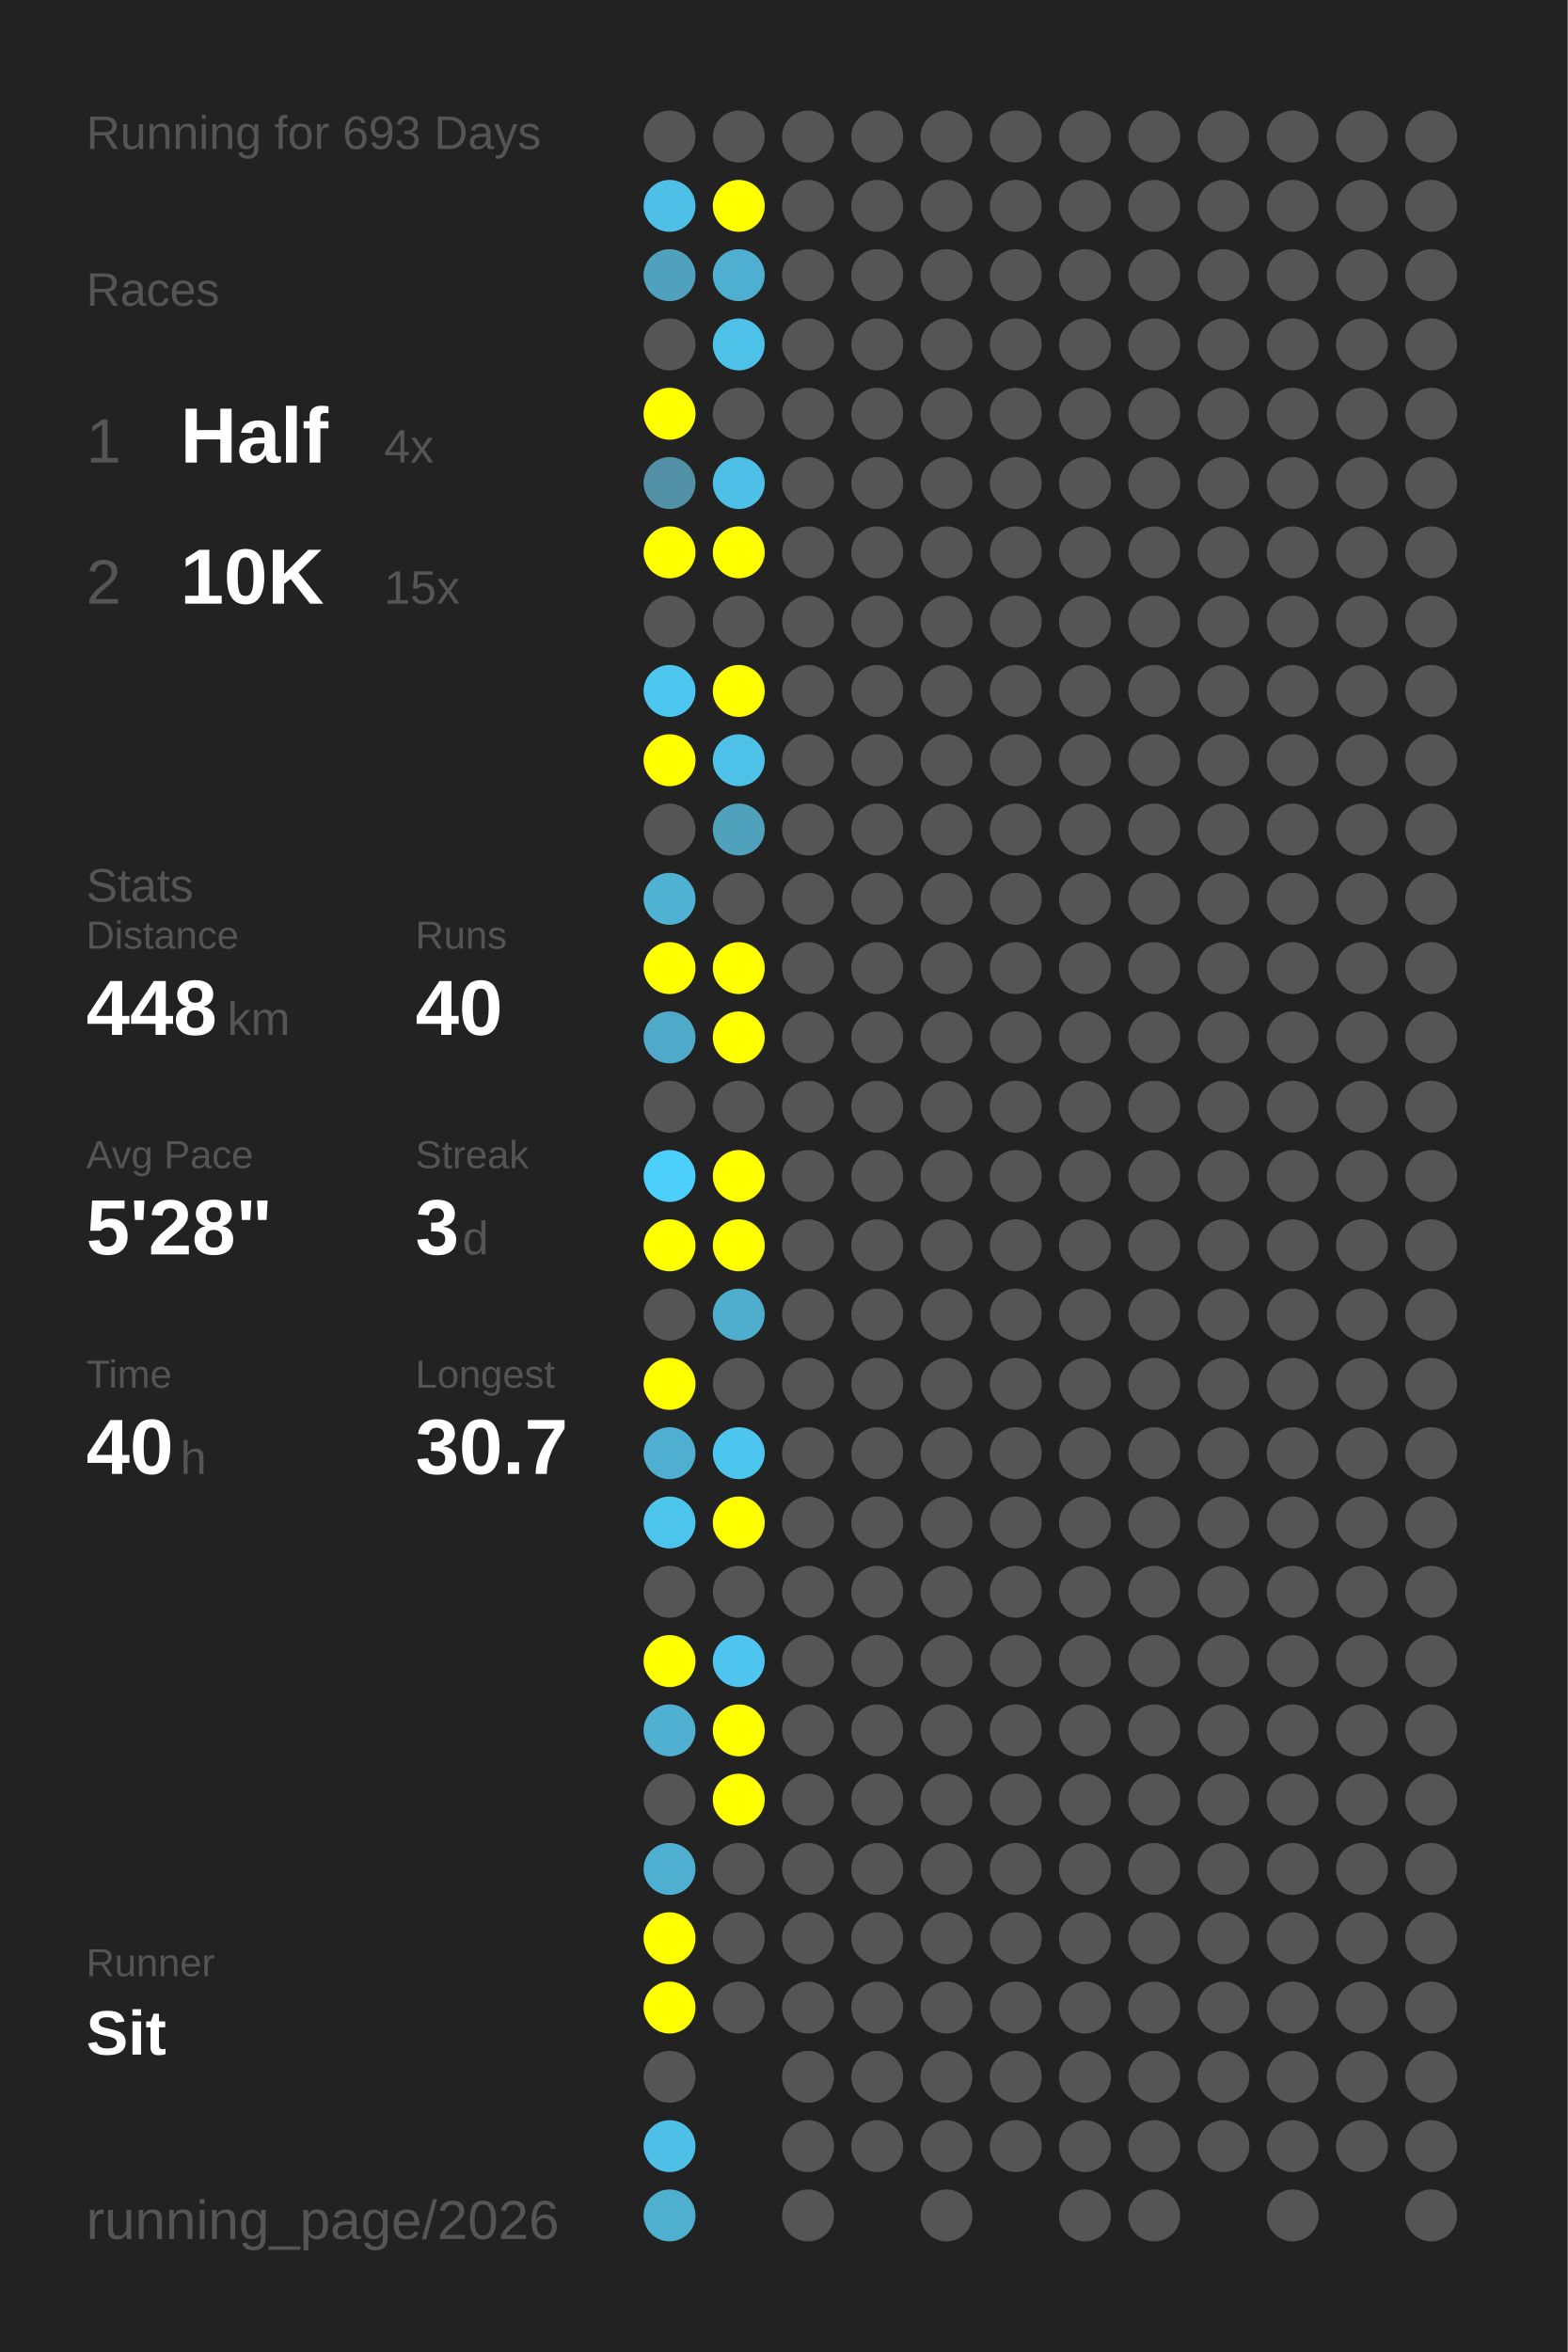
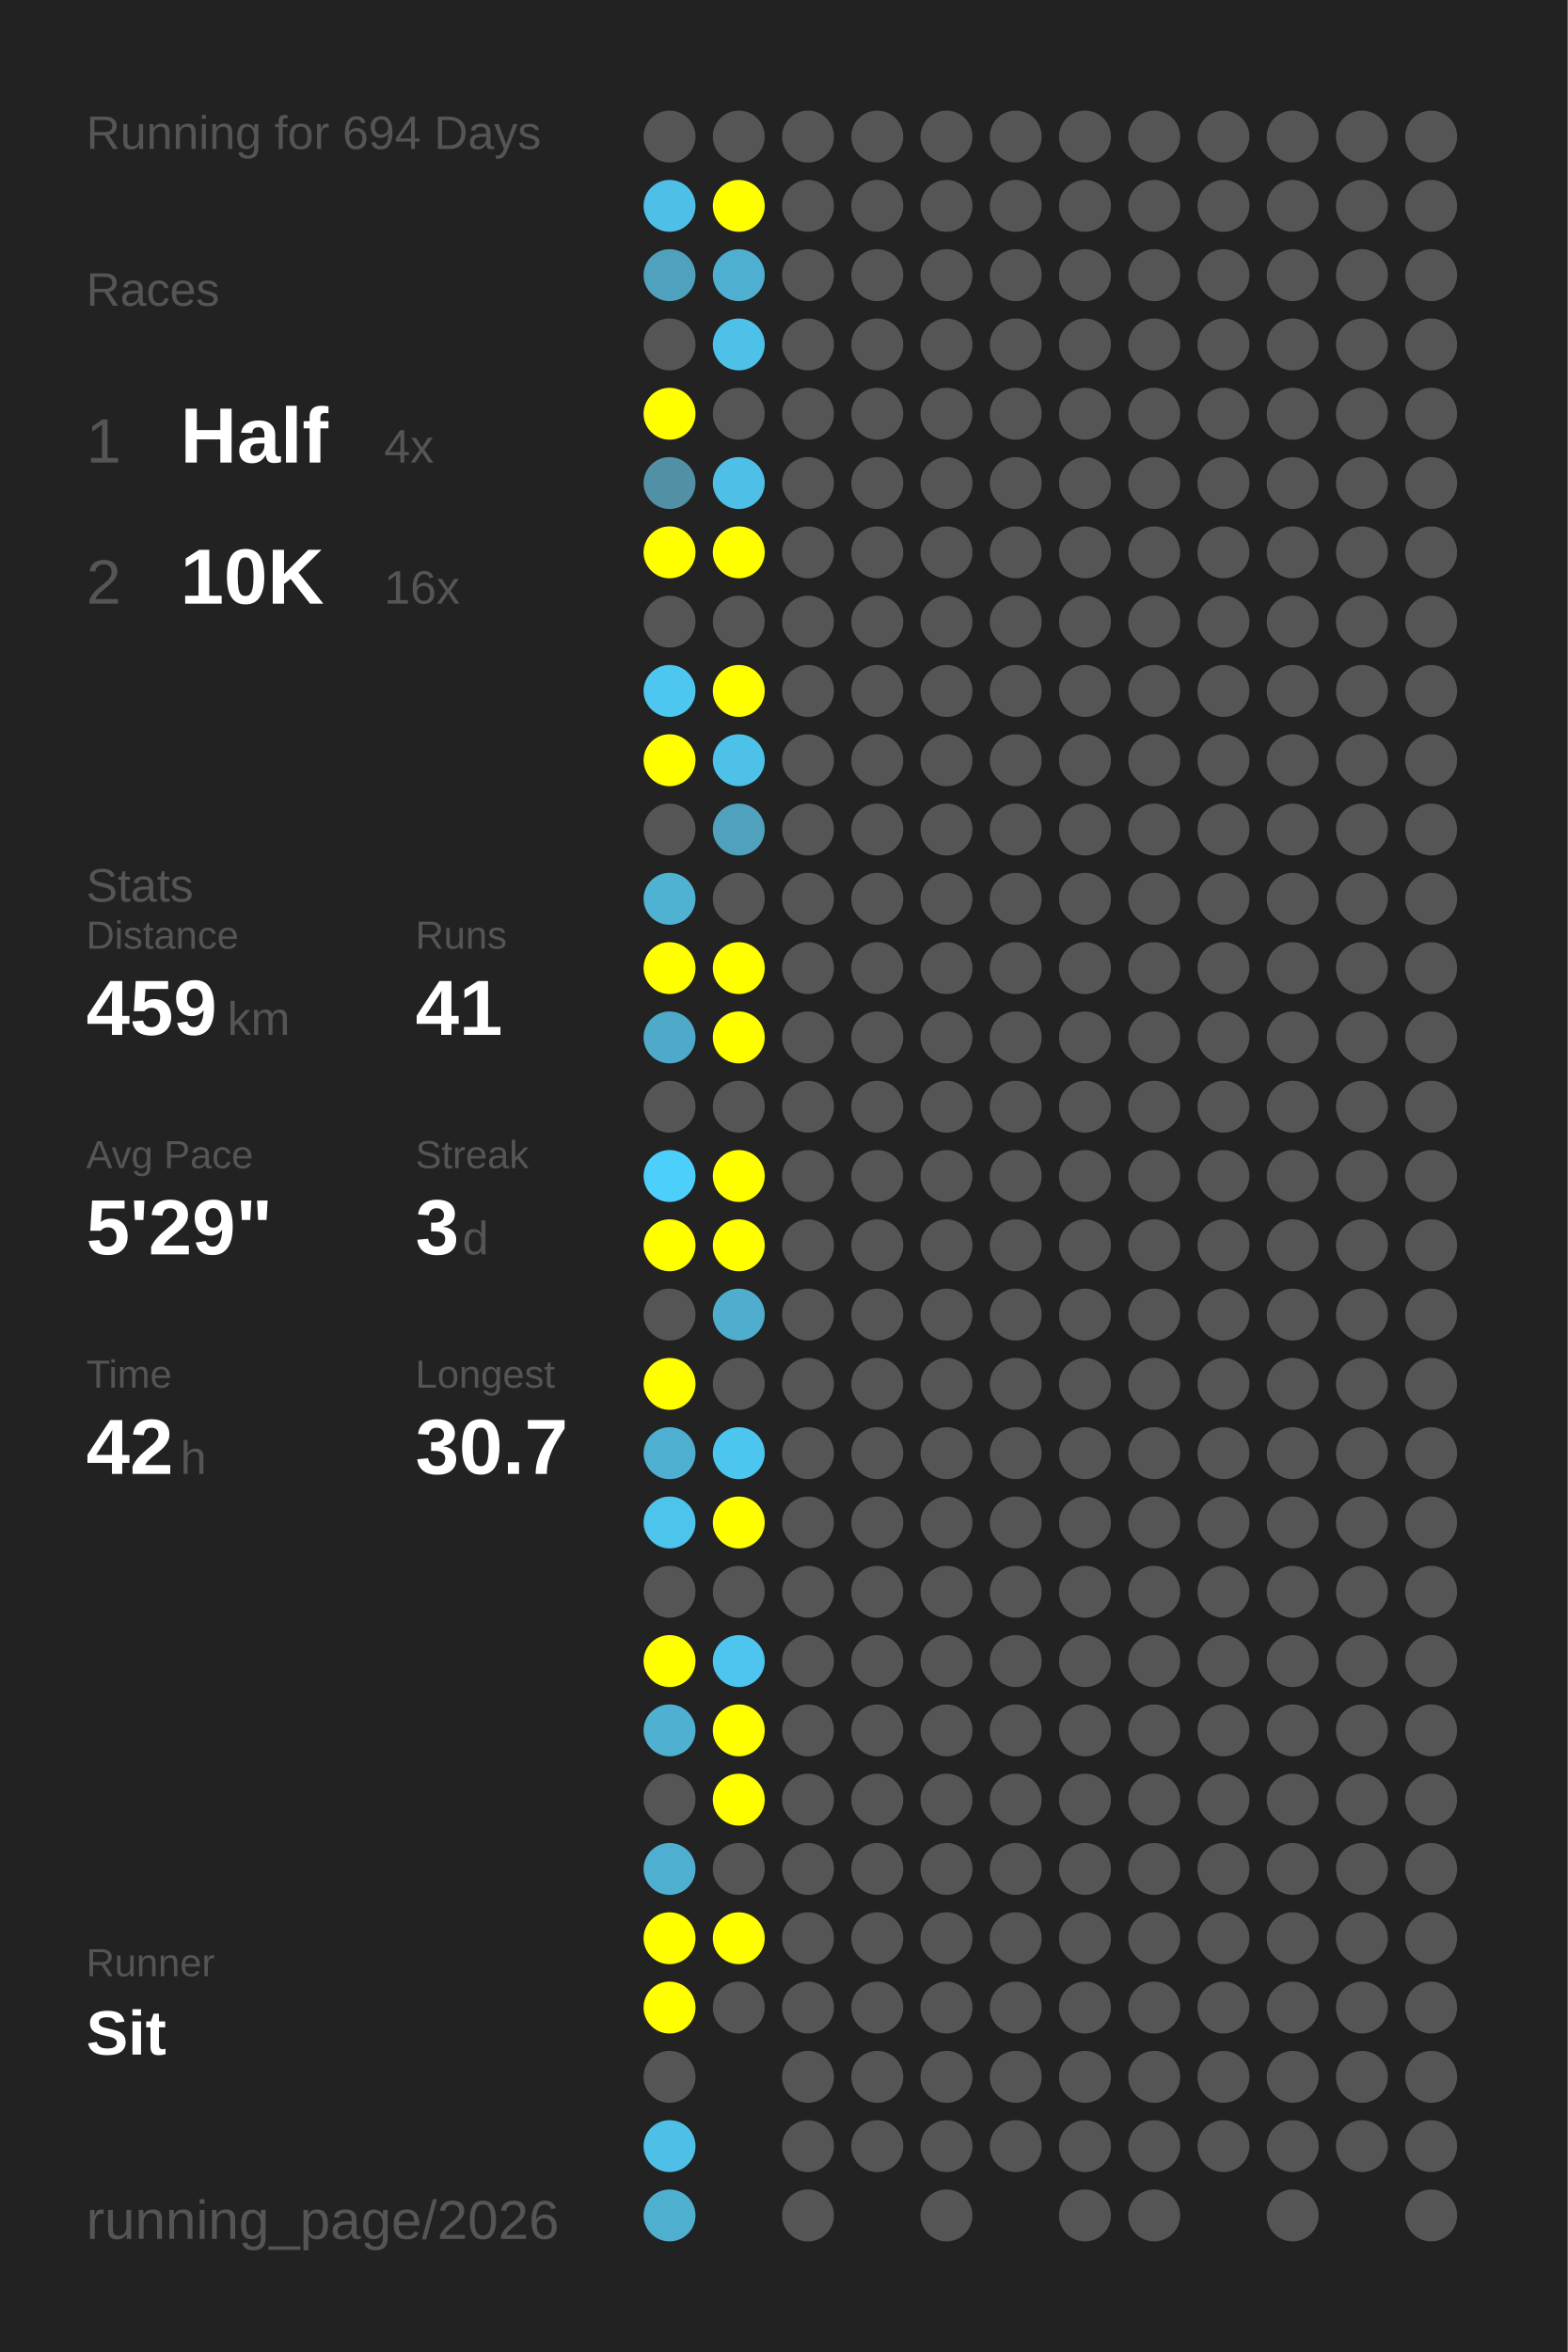
<svg xmlns="http://www.w3.org/2000/svg" baseProfile="full" height="300mm" version="1.1" viewBox="0,0,200,300" width="200mm">
  <defs />
  <rect fill="#222222" height="300" width="200" x="0" y="0" />
-   <text fill="#555555" style="font-size:6px; font-family:Arial;" x="11" y="19">Running for 693 Days</text>
+   <text fill="#555555" style="font-size:6px; font-family:Arial;" x="11" y="19">Running for 694 Days</text>
  <text fill="#555555" style="font-size:6px; font-family:Arial;" x="11" y="39">Races</text>
  <text fill="#555555" style="font-size:8px; font-family:Arial;" x="11" y="59">1</text>
  <text fill="#FFFFFF" style="font-size:10px; font-family:Arial; font-weight:bold;" x="23" y="59">Half</text>
  <text fill="#555555" style="font-size:6px; font-family:Arial;" x="49" y="59">4x</text>
  <text fill="#555555" style="font-size:8px; font-family:Arial;" x="11" y="77">2</text>
  <text fill="#FFFFFF" style="font-size:10px; font-family:Arial; font-weight:bold;" x="23" y="77">10K</text>
-   <text fill="#555555" style="font-size:6px; font-family:Arial;" x="49" y="77">15x</text>
+   <text fill="#555555" style="font-size:6px; font-family:Arial;" x="49" y="77">16x</text>
  <text fill="#555555" style="font-size:6px; font-family:Arial;" x="11" y="115">Stats</text>
  <text fill="#555555" style="font-size:5px; font-family:Arial;" x="11" y="121">Distance</text>
-   <text fill="#FFFFFF" style="font-size:10px; font-family:Arial; font-weight:bold;" x="11" y="132">448</text>
+   <text fill="#FFFFFF" style="font-size:10px; font-family:Arial; font-weight:bold;" x="11" y="132">459</text>
  <text fill="#555555" style="font-size:6px; font-family:Arial;" x="29" y="132">km</text>
  <text fill="#555555" style="font-size:5px; font-family:Arial;" x="53" y="121">Runs</text>
-   <text fill="#FFFFFF" style="font-size:10px; font-family:Arial; font-weight:bold;" x="53" y="132">40</text>
+   <text fill="#FFFFFF" style="font-size:10px; font-family:Arial; font-weight:bold;" x="53" y="132">41</text>
  <text fill="#555555" style="font-size:5px; font-family:Arial;" x="11" y="149">Avg Pace</text>
-   <text fill="#FFFFFF" style="font-size:10px; font-family:Arial; font-weight:bold;" x="11" y="160">5'28"</text>
+   <text fill="#FFFFFF" style="font-size:10px; font-family:Arial; font-weight:bold;" x="11" y="160">5'29"</text>
  <text fill="#555555" style="font-size:5px; font-family:Arial;" x="53" y="149">Streak</text>
  <text fill="#FFFFFF" style="font-size:10px; font-family:Arial; font-weight:bold;" x="53" y="160">3</text>
  <text fill="#555555" style="font-size:6px; font-family:Arial;" x="59" y="160">d</text>
  <text fill="#555555" style="font-size:5px; font-family:Arial;" x="11" y="177">Time</text>
-   <text fill="#FFFFFF" style="font-size:10px; font-family:Arial; font-weight:bold;" x="11" y="188">40</text>
+   <text fill="#FFFFFF" style="font-size:10px; font-family:Arial; font-weight:bold;" x="11" y="188">42</text>
  <text fill="#555555" style="font-size:6px; font-family:Arial;" x="23" y="188">h</text>
  <text fill="#555555" style="font-size:5px; font-family:Arial;" x="53" y="177">Longest</text>
  <text fill="#FFFFFF" style="font-size:10px; font-family:Arial; font-weight:bold;" x="53" y="188">30.7</text>
  <text fill="#555555" style="font-size:5px; font-family:Arial;" x="11" y="252.065">Runner</text>
  <text fill="#FFFFFF" style="font-size:8px; font-family:Arial; font-weight:bold;" x="11" y="262.065">Sit</text>
  <text fill="#555555" style="font-size:7px; font-family:Arial;" x="11" y="285.581">running_page/2026</text>
  <circle cx="85.417" cy="17.419" fill="#555555" r="3.312" />
  <circle cx="85.417" cy="26.258" fill="#4ebfe6" r="3.312" />
  <circle cx="85.417" cy="35.097" fill="#50a1bd" r="3.312" />
  <circle cx="85.417" cy="43.935" fill="#555555" r="3.312" />
  <circle cx="85.417" cy="52.774" fill="#FFFF00" r="3.312" />
  <circle cx="85.417" cy="61.613" fill="#5190a5" r="3.312" />
  <circle cx="85.417" cy="70.452" fill="#FFFF00" r="3.312" />
  <circle cx="85.417" cy="79.29" fill="#555555" r="3.312" />
  <circle cx="85.417" cy="88.129" fill="#4dc7f0" r="3.312" />
  <circle cx="85.417" cy="96.968" fill="#FFFF00" r="3.312" />
  <circle cx="85.417" cy="105.806" fill="#555555" r="3.312" />
  <circle cx="85.417" cy="114.645" fill="#4fb2d3" r="3.312" />
  <circle cx="85.417" cy="123.484" fill="#FFFF00" r="3.312" />
  <circle cx="85.417" cy="132.323" fill="#4faac9" r="3.312" />
  <circle cx="85.417" cy="141.161" fill="#555555" r="3.312" />
  <circle cx="85.417" cy="150" fill="#4dcffb" r="3.312" />
  <circle cx="85.417" cy="158.839" fill="#FFFF00" r="3.312" />
  <circle cx="85.417" cy="167.677" fill="#555555" r="3.312" />
  <circle cx="85.417" cy="176.516" fill="#FFFF00" r="3.312" />
  <circle cx="85.417" cy="185.355" fill="#4fafd0" r="3.312" />
  <circle cx="85.417" cy="194.194" fill="#4dc4ec" r="3.312" />
  <circle cx="85.417" cy="203.032" fill="#555555" r="3.312" />
  <circle cx="85.417" cy="211.871" fill="#FFFF00" r="3.312" />
  <circle cx="85.417" cy="220.71" fill="#4fb0d1" r="3.312" />
  <circle cx="85.417" cy="229.548" fill="#555555" r="3.312" />
  <circle cx="85.417" cy="238.387" fill="#4fafd0" r="3.312" />
  <circle cx="85.417" cy="247.226" fill="#FFFF00" r="3.312" />
  <circle cx="85.417" cy="256.065" fill="#FFFF00" r="3.312" />
  <circle cx="85.417" cy="264.903" fill="#555555" r="3.312" />
  <circle cx="85.417" cy="273.742" fill="#4ec0e7" r="3.312" />
  <circle cx="85.417" cy="282.581" fill="#4fafcf" r="3.312" />
  <circle cx="94.25" cy="17.419" fill="#555555" r="3.312" />
  <circle cx="94.25" cy="26.258" fill="#FFFF00" r="3.312" />
  <circle cx="94.25" cy="35.097" fill="#4fafd0" r="3.312" />
  <circle cx="94.25" cy="43.935" fill="#4ec1e9" r="3.312" />
  <circle cx="94.25" cy="52.774" fill="#555555" r="3.312" />
  <circle cx="94.25" cy="61.613" fill="#4ec0e7" r="3.312" />
  <circle cx="94.25" cy="70.452" fill="#FFFF00" r="3.312" />
  <circle cx="94.25" cy="79.29" fill="#555555" r="3.312" />
  <circle cx="94.25" cy="88.129" fill="#FFFF00" r="3.312" />
  <circle cx="94.25" cy="96.968" fill="#4ec1e8" r="3.312" />
  <circle cx="94.25" cy="105.806" fill="#50a1bc" r="3.312" />
  <circle cx="94.25" cy="114.645" fill="#555555" r="3.312" />
  <circle cx="94.25" cy="123.484" fill="#FFFF00" r="3.312" />
  <circle cx="94.25" cy="132.323" fill="#FFFF00" r="3.312" />
  <circle cx="94.25" cy="141.161" fill="#555555" r="3.312" />
  <circle cx="94.25" cy="150" fill="#FFFF00" r="3.312" />
  <circle cx="94.25" cy="158.839" fill="#FFFF00" r="3.312" />
  <circle cx="94.25" cy="167.677" fill="#4faece" r="3.312" />
  <circle cx="94.25" cy="176.516" fill="#555555" r="3.312" />
  <circle cx="94.25" cy="185.355" fill="#4dc6ef" r="3.312" />
  <circle cx="94.25" cy="194.194" fill="#FFFF00" r="3.312" />
  <circle cx="94.25" cy="203.032" fill="#555555" r="3.312" />
  <circle cx="94.25" cy="211.871" fill="#4dc5ee" r="3.312" />
  <circle cx="94.25" cy="220.71" fill="#FFFF00" r="3.312" />
  <circle cx="94.25" cy="229.548" fill="#FFFF00" r="3.312" />
  <circle cx="94.25" cy="238.387" fill="#555555" r="3.312" />
-   <circle cx="94.25" cy="247.226" fill="#555555" r="3.312" />
+   <circle cx="94.25" cy="247.226" fill="#FFFF00" r="3.312" />
  <circle cx="94.25" cy="256.065" fill="#555555" r="3.312" />
  <circle cx="103.083" cy="17.419" fill="#555555" r="3.312" />
  <circle cx="103.083" cy="26.258" fill="#555555" r="3.312" />
  <circle cx="103.083" cy="35.097" fill="#555555" r="3.312" />
  <circle cx="103.083" cy="43.935" fill="#555555" r="3.312" />
  <circle cx="103.083" cy="52.774" fill="#555555" r="3.312" />
  <circle cx="103.083" cy="61.613" fill="#555555" r="3.312" />
  <circle cx="103.083" cy="70.452" fill="#555555" r="3.312" />
  <circle cx="103.083" cy="79.29" fill="#555555" r="3.312" />
  <circle cx="103.083" cy="88.129" fill="#555555" r="3.312" />
  <circle cx="103.083" cy="96.968" fill="#555555" r="3.312" />
  <circle cx="103.083" cy="105.806" fill="#555555" r="3.312" />
  <circle cx="103.083" cy="114.645" fill="#555555" r="3.312" />
  <circle cx="103.083" cy="123.484" fill="#555555" r="3.312" />
  <circle cx="103.083" cy="132.323" fill="#555555" r="3.312" />
  <circle cx="103.083" cy="141.161" fill="#555555" r="3.312" />
  <circle cx="103.083" cy="150" fill="#555555" r="3.312" />
  <circle cx="103.083" cy="158.839" fill="#555555" r="3.312" />
  <circle cx="103.083" cy="167.677" fill="#555555" r="3.312" />
  <circle cx="103.083" cy="176.516" fill="#555555" r="3.312" />
  <circle cx="103.083" cy="185.355" fill="#555555" r="3.312" />
  <circle cx="103.083" cy="194.194" fill="#555555" r="3.312" />
  <circle cx="103.083" cy="203.032" fill="#555555" r="3.312" />
  <circle cx="103.083" cy="211.871" fill="#555555" r="3.312" />
  <circle cx="103.083" cy="220.71" fill="#555555" r="3.312" />
  <circle cx="103.083" cy="229.548" fill="#555555" r="3.312" />
  <circle cx="103.083" cy="238.387" fill="#555555" r="3.312" />
  <circle cx="103.083" cy="247.226" fill="#555555" r="3.312" />
  <circle cx="103.083" cy="256.065" fill="#555555" r="3.312" />
  <circle cx="103.083" cy="264.903" fill="#555555" r="3.312" />
  <circle cx="103.083" cy="273.742" fill="#555555" r="3.312" />
  <circle cx="103.083" cy="282.581" fill="#555555" r="3.312" />
  <circle cx="111.917" cy="17.419" fill="#555555" r="3.312" />
  <circle cx="111.917" cy="26.258" fill="#555555" r="3.312" />
  <circle cx="111.917" cy="35.097" fill="#555555" r="3.312" />
  <circle cx="111.917" cy="43.935" fill="#555555" r="3.312" />
  <circle cx="111.917" cy="52.774" fill="#555555" r="3.312" />
  <circle cx="111.917" cy="61.613" fill="#555555" r="3.312" />
  <circle cx="111.917" cy="70.452" fill="#555555" r="3.312" />
  <circle cx="111.917" cy="79.29" fill="#555555" r="3.312" />
  <circle cx="111.917" cy="88.129" fill="#555555" r="3.312" />
  <circle cx="111.917" cy="96.968" fill="#555555" r="3.312" />
  <circle cx="111.917" cy="105.806" fill="#555555" r="3.312" />
  <circle cx="111.917" cy="114.645" fill="#555555" r="3.312" />
  <circle cx="111.917" cy="123.484" fill="#555555" r="3.312" />
  <circle cx="111.917" cy="132.323" fill="#555555" r="3.312" />
  <circle cx="111.917" cy="141.161" fill="#555555" r="3.312" />
  <circle cx="111.917" cy="150" fill="#555555" r="3.312" />
  <circle cx="111.917" cy="158.839" fill="#555555" r="3.312" />
  <circle cx="111.917" cy="167.677" fill="#555555" r="3.312" />
  <circle cx="111.917" cy="176.516" fill="#555555" r="3.312" />
  <circle cx="111.917" cy="185.355" fill="#555555" r="3.312" />
  <circle cx="111.917" cy="194.194" fill="#555555" r="3.312" />
  <circle cx="111.917" cy="203.032" fill="#555555" r="3.312" />
  <circle cx="111.917" cy="211.871" fill="#555555" r="3.312" />
  <circle cx="111.917" cy="220.71" fill="#555555" r="3.312" />
  <circle cx="111.917" cy="229.548" fill="#555555" r="3.312" />
  <circle cx="111.917" cy="238.387" fill="#555555" r="3.312" />
  <circle cx="111.917" cy="247.226" fill="#555555" r="3.312" />
  <circle cx="111.917" cy="256.065" fill="#555555" r="3.312" />
  <circle cx="111.917" cy="264.903" fill="#555555" r="3.312" />
  <circle cx="111.917" cy="273.742" fill="#555555" r="3.312" />
  <circle cx="120.75" cy="17.419" fill="#555555" r="3.312" />
  <circle cx="120.75" cy="26.258" fill="#555555" r="3.312" />
  <circle cx="120.75" cy="35.097" fill="#555555" r="3.312" />
  <circle cx="120.75" cy="43.935" fill="#555555" r="3.312" />
  <circle cx="120.75" cy="52.774" fill="#555555" r="3.312" />
  <circle cx="120.75" cy="61.613" fill="#555555" r="3.312" />
  <circle cx="120.75" cy="70.452" fill="#555555" r="3.312" />
  <circle cx="120.75" cy="79.29" fill="#555555" r="3.312" />
  <circle cx="120.75" cy="88.129" fill="#555555" r="3.312" />
  <circle cx="120.75" cy="96.968" fill="#555555" r="3.312" />
  <circle cx="120.75" cy="105.806" fill="#555555" r="3.312" />
  <circle cx="120.75" cy="114.645" fill="#555555" r="3.312" />
  <circle cx="120.75" cy="123.484" fill="#555555" r="3.312" />
  <circle cx="120.75" cy="132.323" fill="#555555" r="3.312" />
  <circle cx="120.75" cy="141.161" fill="#555555" r="3.312" />
  <circle cx="120.75" cy="150" fill="#555555" r="3.312" />
  <circle cx="120.75" cy="158.839" fill="#555555" r="3.312" />
  <circle cx="120.75" cy="167.677" fill="#555555" r="3.312" />
  <circle cx="120.75" cy="176.516" fill="#555555" r="3.312" />
  <circle cx="120.75" cy="185.355" fill="#555555" r="3.312" />
  <circle cx="120.75" cy="194.194" fill="#555555" r="3.312" />
  <circle cx="120.75" cy="203.032" fill="#555555" r="3.312" />
  <circle cx="120.75" cy="211.871" fill="#555555" r="3.312" />
  <circle cx="120.75" cy="220.71" fill="#555555" r="3.312" />
  <circle cx="120.75" cy="229.548" fill="#555555" r="3.312" />
  <circle cx="120.75" cy="238.387" fill="#555555" r="3.312" />
  <circle cx="120.75" cy="247.226" fill="#555555" r="3.312" />
  <circle cx="120.75" cy="256.065" fill="#555555" r="3.312" />
  <circle cx="120.75" cy="264.903" fill="#555555" r="3.312" />
  <circle cx="120.75" cy="273.742" fill="#555555" r="3.312" />
  <circle cx="120.75" cy="282.581" fill="#555555" r="3.312" />
  <circle cx="129.583" cy="17.419" fill="#555555" r="3.312" />
  <circle cx="129.583" cy="26.258" fill="#555555" r="3.312" />
  <circle cx="129.583" cy="35.097" fill="#555555" r="3.312" />
  <circle cx="129.583" cy="43.935" fill="#555555" r="3.312" />
  <circle cx="129.583" cy="52.774" fill="#555555" r="3.312" />
  <circle cx="129.583" cy="61.613" fill="#555555" r="3.312" />
  <circle cx="129.583" cy="70.452" fill="#555555" r="3.312" />
  <circle cx="129.583" cy="79.29" fill="#555555" r="3.312" />
  <circle cx="129.583" cy="88.129" fill="#555555" r="3.312" />
  <circle cx="129.583" cy="96.968" fill="#555555" r="3.312" />
  <circle cx="129.583" cy="105.806" fill="#555555" r="3.312" />
  <circle cx="129.583" cy="114.645" fill="#555555" r="3.312" />
  <circle cx="129.583" cy="123.484" fill="#555555" r="3.312" />
  <circle cx="129.583" cy="132.323" fill="#555555" r="3.312" />
  <circle cx="129.583" cy="141.161" fill="#555555" r="3.312" />
  <circle cx="129.583" cy="150" fill="#555555" r="3.312" />
  <circle cx="129.583" cy="158.839" fill="#555555" r="3.312" />
  <circle cx="129.583" cy="167.677" fill="#555555" r="3.312" />
  <circle cx="129.583" cy="176.516" fill="#555555" r="3.312" />
  <circle cx="129.583" cy="185.355" fill="#555555" r="3.312" />
  <circle cx="129.583" cy="194.194" fill="#555555" r="3.312" />
  <circle cx="129.583" cy="203.032" fill="#555555" r="3.312" />
  <circle cx="129.583" cy="211.871" fill="#555555" r="3.312" />
  <circle cx="129.583" cy="220.71" fill="#555555" r="3.312" />
  <circle cx="129.583" cy="229.548" fill="#555555" r="3.312" />
  <circle cx="129.583" cy="238.387" fill="#555555" r="3.312" />
  <circle cx="129.583" cy="247.226" fill="#555555" r="3.312" />
  <circle cx="129.583" cy="256.065" fill="#555555" r="3.312" />
  <circle cx="129.583" cy="264.903" fill="#555555" r="3.312" />
  <circle cx="129.583" cy="273.742" fill="#555555" r="3.312" />
  <circle cx="138.417" cy="17.419" fill="#555555" r="3.312" />
  <circle cx="138.417" cy="26.258" fill="#555555" r="3.312" />
  <circle cx="138.417" cy="35.097" fill="#555555" r="3.312" />
  <circle cx="138.417" cy="43.935" fill="#555555" r="3.312" />
  <circle cx="138.417" cy="52.774" fill="#555555" r="3.312" />
  <circle cx="138.417" cy="61.613" fill="#555555" r="3.312" />
  <circle cx="138.417" cy="70.452" fill="#555555" r="3.312" />
  <circle cx="138.417" cy="79.29" fill="#555555" r="3.312" />
  <circle cx="138.417" cy="88.129" fill="#555555" r="3.312" />
  <circle cx="138.417" cy="96.968" fill="#555555" r="3.312" />
  <circle cx="138.417" cy="105.806" fill="#555555" r="3.312" />
  <circle cx="138.417" cy="114.645" fill="#555555" r="3.312" />
  <circle cx="138.417" cy="123.484" fill="#555555" r="3.312" />
  <circle cx="138.417" cy="132.323" fill="#555555" r="3.312" />
  <circle cx="138.417" cy="141.161" fill="#555555" r="3.312" />
  <circle cx="138.417" cy="150" fill="#555555" r="3.312" />
  <circle cx="138.417" cy="158.839" fill="#555555" r="3.312" />
  <circle cx="138.417" cy="167.677" fill="#555555" r="3.312" />
  <circle cx="138.417" cy="176.516" fill="#555555" r="3.312" />
  <circle cx="138.417" cy="185.355" fill="#555555" r="3.312" />
  <circle cx="138.417" cy="194.194" fill="#555555" r="3.312" />
  <circle cx="138.417" cy="203.032" fill="#555555" r="3.312" />
  <circle cx="138.417" cy="211.871" fill="#555555" r="3.312" />
  <circle cx="138.417" cy="220.71" fill="#555555" r="3.312" />
  <circle cx="138.417" cy="229.548" fill="#555555" r="3.312" />
  <circle cx="138.417" cy="238.387" fill="#555555" r="3.312" />
  <circle cx="138.417" cy="247.226" fill="#555555" r="3.312" />
  <circle cx="138.417" cy="256.065" fill="#555555" r="3.312" />
  <circle cx="138.417" cy="264.903" fill="#555555" r="3.312" />
  <circle cx="138.417" cy="273.742" fill="#555555" r="3.312" />
  <circle cx="138.417" cy="282.581" fill="#555555" r="3.312" />
  <circle cx="147.25" cy="17.419" fill="#555555" r="3.312" />
  <circle cx="147.25" cy="26.258" fill="#555555" r="3.312" />
  <circle cx="147.25" cy="35.097" fill="#555555" r="3.312" />
  <circle cx="147.25" cy="43.935" fill="#555555" r="3.312" />
  <circle cx="147.25" cy="52.774" fill="#555555" r="3.312" />
  <circle cx="147.25" cy="61.613" fill="#555555" r="3.312" />
  <circle cx="147.25" cy="70.452" fill="#555555" r="3.312" />
  <circle cx="147.25" cy="79.29" fill="#555555" r="3.312" />
  <circle cx="147.25" cy="88.129" fill="#555555" r="3.312" />
  <circle cx="147.25" cy="96.968" fill="#555555" r="3.312" />
  <circle cx="147.25" cy="105.806" fill="#555555" r="3.312" />
  <circle cx="147.25" cy="114.645" fill="#555555" r="3.312" />
  <circle cx="147.25" cy="123.484" fill="#555555" r="3.312" />
  <circle cx="147.25" cy="132.323" fill="#555555" r="3.312" />
  <circle cx="147.25" cy="141.161" fill="#555555" r="3.312" />
  <circle cx="147.25" cy="150" fill="#555555" r="3.312" />
  <circle cx="147.25" cy="158.839" fill="#555555" r="3.312" />
  <circle cx="147.25" cy="167.677" fill="#555555" r="3.312" />
  <circle cx="147.25" cy="176.516" fill="#555555" r="3.312" />
  <circle cx="147.25" cy="185.355" fill="#555555" r="3.312" />
  <circle cx="147.25" cy="194.194" fill="#555555" r="3.312" />
  <circle cx="147.25" cy="203.032" fill="#555555" r="3.312" />
  <circle cx="147.25" cy="211.871" fill="#555555" r="3.312" />
  <circle cx="147.25" cy="220.71" fill="#555555" r="3.312" />
  <circle cx="147.25" cy="229.548" fill="#555555" r="3.312" />
  <circle cx="147.25" cy="238.387" fill="#555555" r="3.312" />
  <circle cx="147.25" cy="247.226" fill="#555555" r="3.312" />
  <circle cx="147.25" cy="256.065" fill="#555555" r="3.312" />
  <circle cx="147.25" cy="264.903" fill="#555555" r="3.312" />
  <circle cx="147.25" cy="273.742" fill="#555555" r="3.312" />
  <circle cx="147.25" cy="282.581" fill="#555555" r="3.312" />
  <circle cx="156.083" cy="17.419" fill="#555555" r="3.312" />
  <circle cx="156.083" cy="26.258" fill="#555555" r="3.312" />
  <circle cx="156.083" cy="35.097" fill="#555555" r="3.312" />
  <circle cx="156.083" cy="43.935" fill="#555555" r="3.312" />
  <circle cx="156.083" cy="52.774" fill="#555555" r="3.312" />
  <circle cx="156.083" cy="61.613" fill="#555555" r="3.312" />
  <circle cx="156.083" cy="70.452" fill="#555555" r="3.312" />
  <circle cx="156.083" cy="79.29" fill="#555555" r="3.312" />
  <circle cx="156.083" cy="88.129" fill="#555555" r="3.312" />
  <circle cx="156.083" cy="96.968" fill="#555555" r="3.312" />
  <circle cx="156.083" cy="105.806" fill="#555555" r="3.312" />
  <circle cx="156.083" cy="114.645" fill="#555555" r="3.312" />
  <circle cx="156.083" cy="123.484" fill="#555555" r="3.312" />
  <circle cx="156.083" cy="132.323" fill="#555555" r="3.312" />
  <circle cx="156.083" cy="141.161" fill="#555555" r="3.312" />
  <circle cx="156.083" cy="150" fill="#555555" r="3.312" />
  <circle cx="156.083" cy="158.839" fill="#555555" r="3.312" />
  <circle cx="156.083" cy="167.677" fill="#555555" r="3.312" />
  <circle cx="156.083" cy="176.516" fill="#555555" r="3.312" />
  <circle cx="156.083" cy="185.355" fill="#555555" r="3.312" />
  <circle cx="156.083" cy="194.194" fill="#555555" r="3.312" />
  <circle cx="156.083" cy="203.032" fill="#555555" r="3.312" />
  <circle cx="156.083" cy="211.871" fill="#555555" r="3.312" />
  <circle cx="156.083" cy="220.71" fill="#555555" r="3.312" />
  <circle cx="156.083" cy="229.548" fill="#555555" r="3.312" />
  <circle cx="156.083" cy="238.387" fill="#555555" r="3.312" />
  <circle cx="156.083" cy="247.226" fill="#555555" r="3.312" />
  <circle cx="156.083" cy="256.065" fill="#555555" r="3.312" />
  <circle cx="156.083" cy="264.903" fill="#555555" r="3.312" />
  <circle cx="156.083" cy="273.742" fill="#555555" r="3.312" />
  <circle cx="164.917" cy="17.419" fill="#555555" r="3.312" />
  <circle cx="164.917" cy="26.258" fill="#555555" r="3.312" />
  <circle cx="164.917" cy="35.097" fill="#555555" r="3.312" />
  <circle cx="164.917" cy="43.935" fill="#555555" r="3.312" />
  <circle cx="164.917" cy="52.774" fill="#555555" r="3.312" />
  <circle cx="164.917" cy="61.613" fill="#555555" r="3.312" />
  <circle cx="164.917" cy="70.452" fill="#555555" r="3.312" />
  <circle cx="164.917" cy="79.29" fill="#555555" r="3.312" />
  <circle cx="164.917" cy="88.129" fill="#555555" r="3.312" />
  <circle cx="164.917" cy="96.968" fill="#555555" r="3.312" />
  <circle cx="164.917" cy="105.806" fill="#555555" r="3.312" />
  <circle cx="164.917" cy="114.645" fill="#555555" r="3.312" />
  <circle cx="164.917" cy="123.484" fill="#555555" r="3.312" />
  <circle cx="164.917" cy="132.323" fill="#555555" r="3.312" />
  <circle cx="164.917" cy="141.161" fill="#555555" r="3.312" />
  <circle cx="164.917" cy="150" fill="#555555" r="3.312" />
  <circle cx="164.917" cy="158.839" fill="#555555" r="3.312" />
  <circle cx="164.917" cy="167.677" fill="#555555" r="3.312" />
  <circle cx="164.917" cy="176.516" fill="#555555" r="3.312" />
  <circle cx="164.917" cy="185.355" fill="#555555" r="3.312" />
  <circle cx="164.917" cy="194.194" fill="#555555" r="3.312" />
  <circle cx="164.917" cy="203.032" fill="#555555" r="3.312" />
  <circle cx="164.917" cy="211.871" fill="#555555" r="3.312" />
  <circle cx="164.917" cy="220.71" fill="#555555" r="3.312" />
  <circle cx="164.917" cy="229.548" fill="#555555" r="3.312" />
  <circle cx="164.917" cy="238.387" fill="#555555" r="3.312" />
  <circle cx="164.917" cy="247.226" fill="#555555" r="3.312" />
  <circle cx="164.917" cy="256.065" fill="#555555" r="3.312" />
  <circle cx="164.917" cy="264.903" fill="#555555" r="3.312" />
  <circle cx="164.917" cy="273.742" fill="#555555" r="3.312" />
  <circle cx="164.917" cy="282.581" fill="#555555" r="3.312" />
  <circle cx="173.75" cy="17.419" fill="#555555" r="3.312" />
  <circle cx="173.75" cy="26.258" fill="#555555" r="3.312" />
  <circle cx="173.75" cy="35.097" fill="#555555" r="3.312" />
  <circle cx="173.75" cy="43.935" fill="#555555" r="3.312" />
  <circle cx="173.75" cy="52.774" fill="#555555" r="3.312" />
  <circle cx="173.75" cy="61.613" fill="#555555" r="3.312" />
  <circle cx="173.75" cy="70.452" fill="#555555" r="3.312" />
  <circle cx="173.75" cy="79.29" fill="#555555" r="3.312" />
  <circle cx="173.75" cy="88.129" fill="#555555" r="3.312" />
  <circle cx="173.75" cy="96.968" fill="#555555" r="3.312" />
  <circle cx="173.75" cy="105.806" fill="#555555" r="3.312" />
  <circle cx="173.75" cy="114.645" fill="#555555" r="3.312" />
  <circle cx="173.75" cy="123.484" fill="#555555" r="3.312" />
  <circle cx="173.75" cy="132.323" fill="#555555" r="3.312" />
  <circle cx="173.75" cy="141.161" fill="#555555" r="3.312" />
  <circle cx="173.75" cy="150" fill="#555555" r="3.312" />
  <circle cx="173.75" cy="158.839" fill="#555555" r="3.312" />
  <circle cx="173.75" cy="167.677" fill="#555555" r="3.312" />
  <circle cx="173.75" cy="176.516" fill="#555555" r="3.312" />
  <circle cx="173.75" cy="185.355" fill="#555555" r="3.312" />
  <circle cx="173.75" cy="194.194" fill="#555555" r="3.312" />
  <circle cx="173.75" cy="203.032" fill="#555555" r="3.312" />
  <circle cx="173.75" cy="211.871" fill="#555555" r="3.312" />
  <circle cx="173.75" cy="220.71" fill="#555555" r="3.312" />
  <circle cx="173.75" cy="229.548" fill="#555555" r="3.312" />
  <circle cx="173.75" cy="238.387" fill="#555555" r="3.312" />
  <circle cx="173.75" cy="247.226" fill="#555555" r="3.312" />
  <circle cx="173.75" cy="256.065" fill="#555555" r="3.312" />
  <circle cx="173.75" cy="264.903" fill="#555555" r="3.312" />
  <circle cx="173.75" cy="273.742" fill="#555555" r="3.312" />
  <circle cx="182.583" cy="17.419" fill="#555555" r="3.312" />
  <circle cx="182.583" cy="26.258" fill="#555555" r="3.312" />
  <circle cx="182.583" cy="35.097" fill="#555555" r="3.312" />
  <circle cx="182.583" cy="43.935" fill="#555555" r="3.312" />
  <circle cx="182.583" cy="52.774" fill="#555555" r="3.312" />
  <circle cx="182.583" cy="61.613" fill="#555555" r="3.312" />
  <circle cx="182.583" cy="70.452" fill="#555555" r="3.312" />
  <circle cx="182.583" cy="79.29" fill="#555555" r="3.312" />
  <circle cx="182.583" cy="88.129" fill="#555555" r="3.312" />
  <circle cx="182.583" cy="96.968" fill="#555555" r="3.312" />
  <circle cx="182.583" cy="105.806" fill="#555555" r="3.312" />
  <circle cx="182.583" cy="114.645" fill="#555555" r="3.312" />
  <circle cx="182.583" cy="123.484" fill="#555555" r="3.312" />
  <circle cx="182.583" cy="132.323" fill="#555555" r="3.312" />
  <circle cx="182.583" cy="141.161" fill="#555555" r="3.312" />
  <circle cx="182.583" cy="150" fill="#555555" r="3.312" />
  <circle cx="182.583" cy="158.839" fill="#555555" r="3.312" />
  <circle cx="182.583" cy="167.677" fill="#555555" r="3.312" />
  <circle cx="182.583" cy="176.516" fill="#555555" r="3.312" />
  <circle cx="182.583" cy="185.355" fill="#555555" r="3.312" />
  <circle cx="182.583" cy="194.194" fill="#555555" r="3.312" />
  <circle cx="182.583" cy="203.032" fill="#555555" r="3.312" />
  <circle cx="182.583" cy="211.871" fill="#555555" r="3.312" />
  <circle cx="182.583" cy="220.71" fill="#555555" r="3.312" />
  <circle cx="182.583" cy="229.548" fill="#555555" r="3.312" />
  <circle cx="182.583" cy="238.387" fill="#555555" r="3.312" />
  <circle cx="182.583" cy="247.226" fill="#555555" r="3.312" />
  <circle cx="182.583" cy="256.065" fill="#555555" r="3.312" />
  <circle cx="182.583" cy="264.903" fill="#555555" r="3.312" />
  <circle cx="182.583" cy="273.742" fill="#555555" r="3.312" />
  <circle cx="182.583" cy="282.581" fill="#555555" r="3.312" />
</svg>
